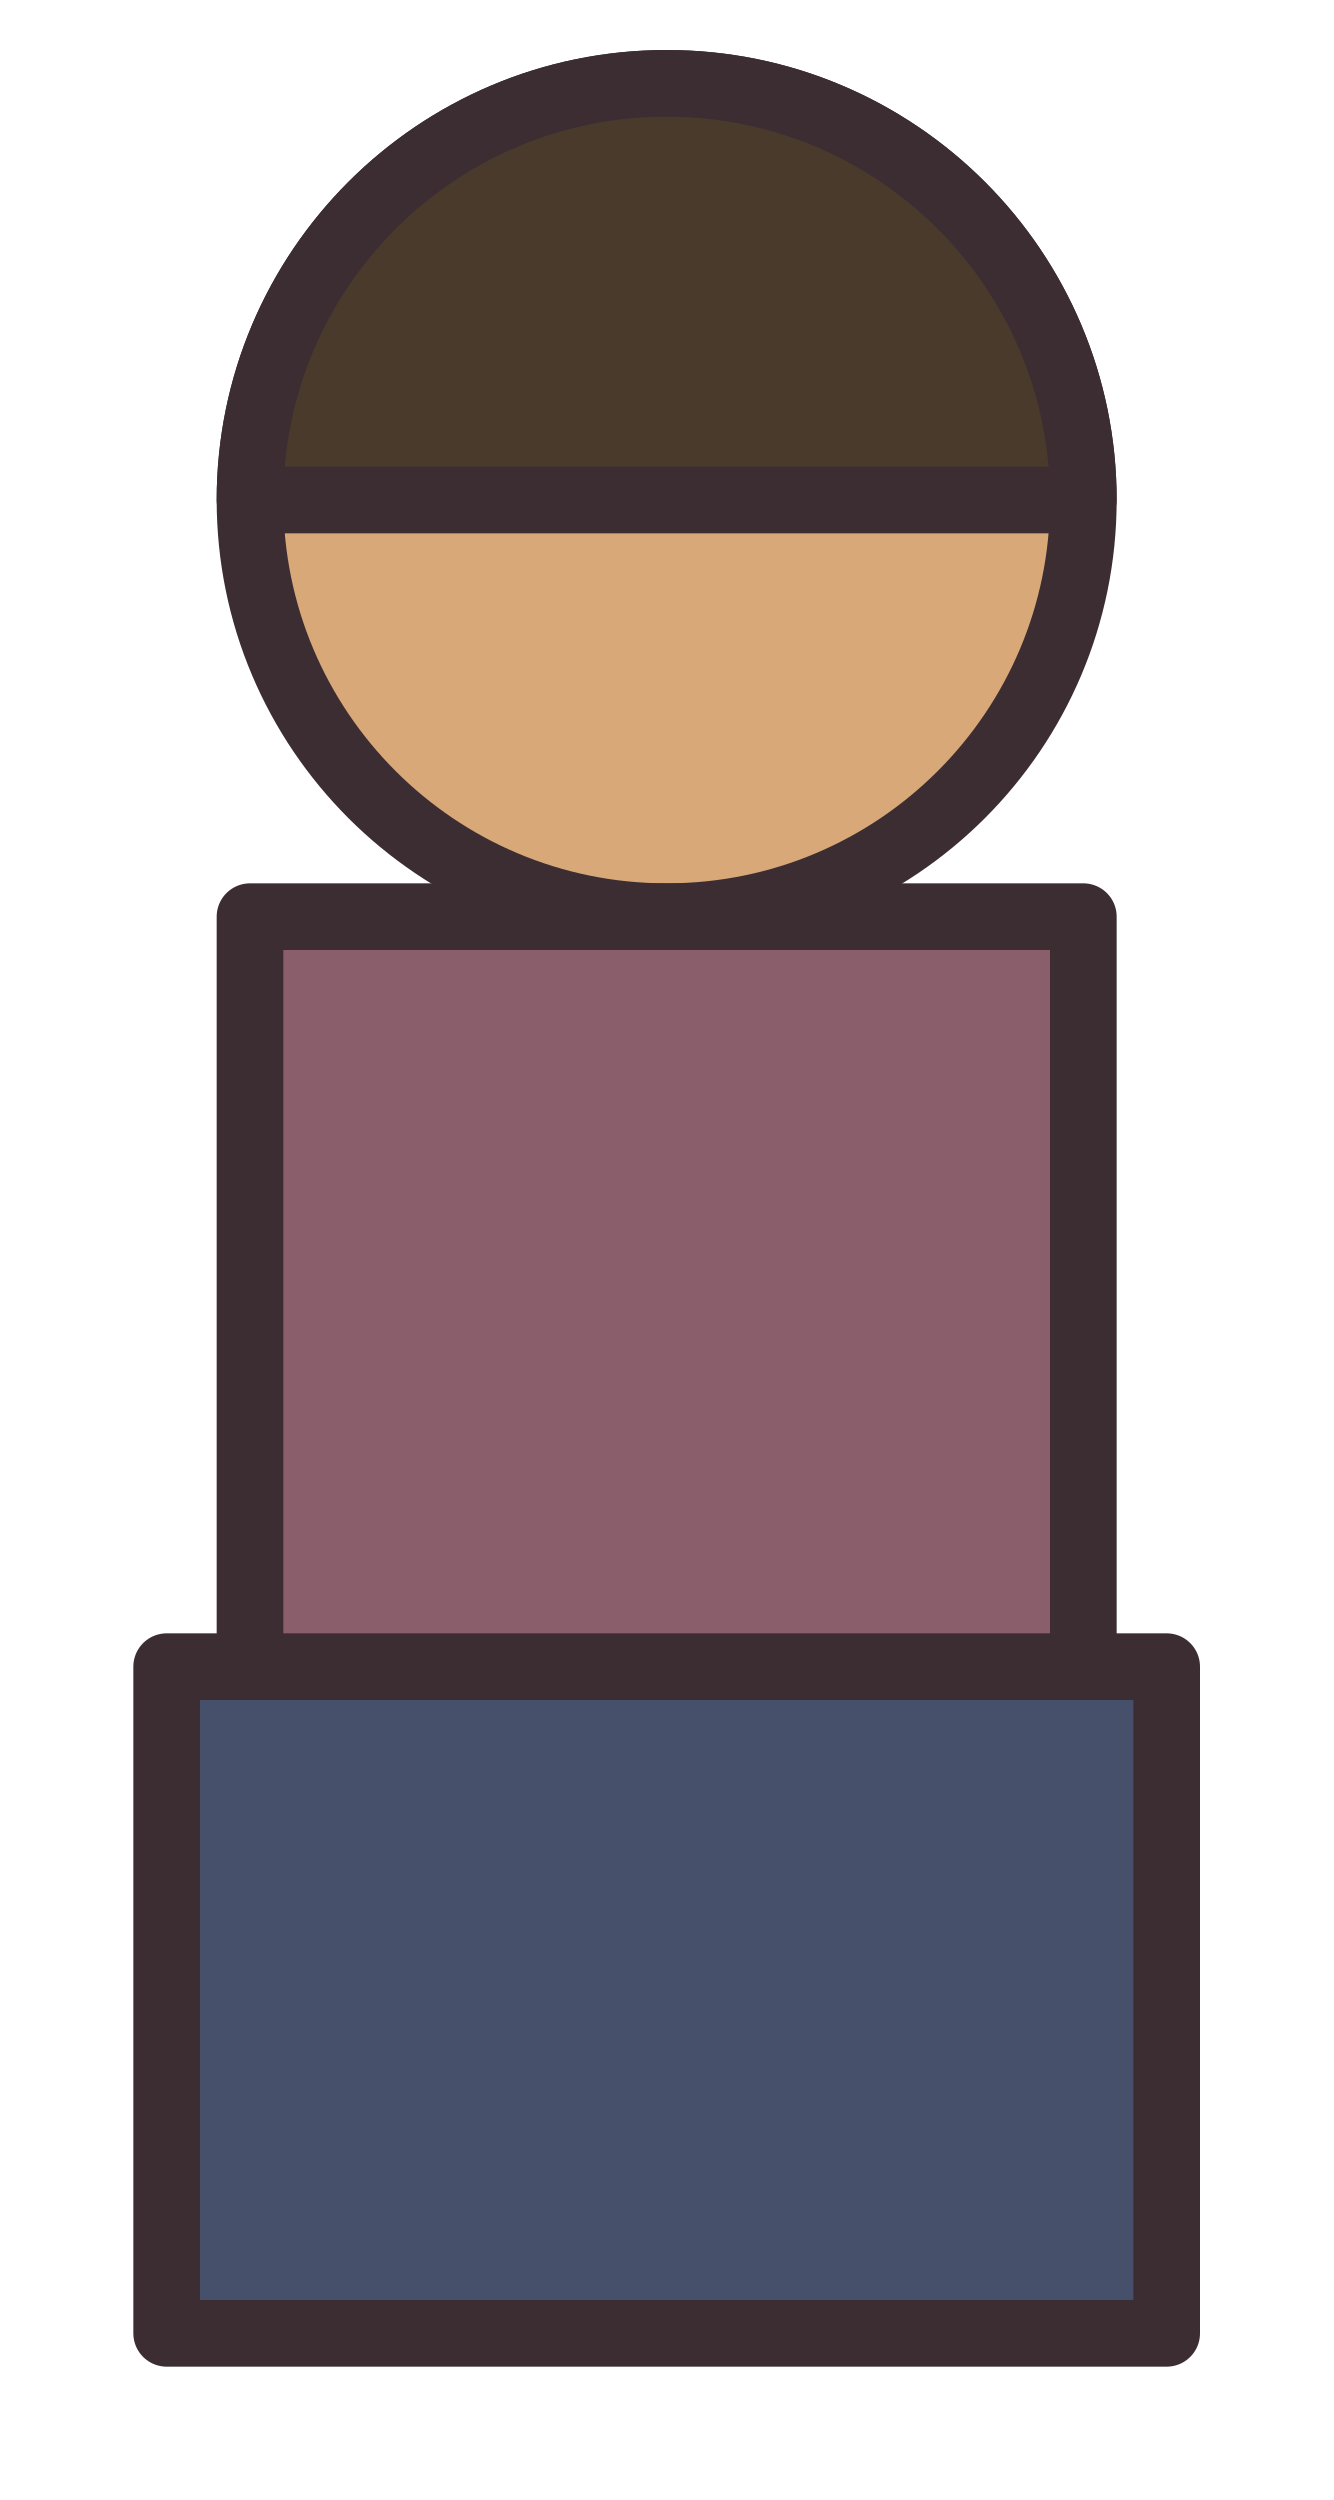
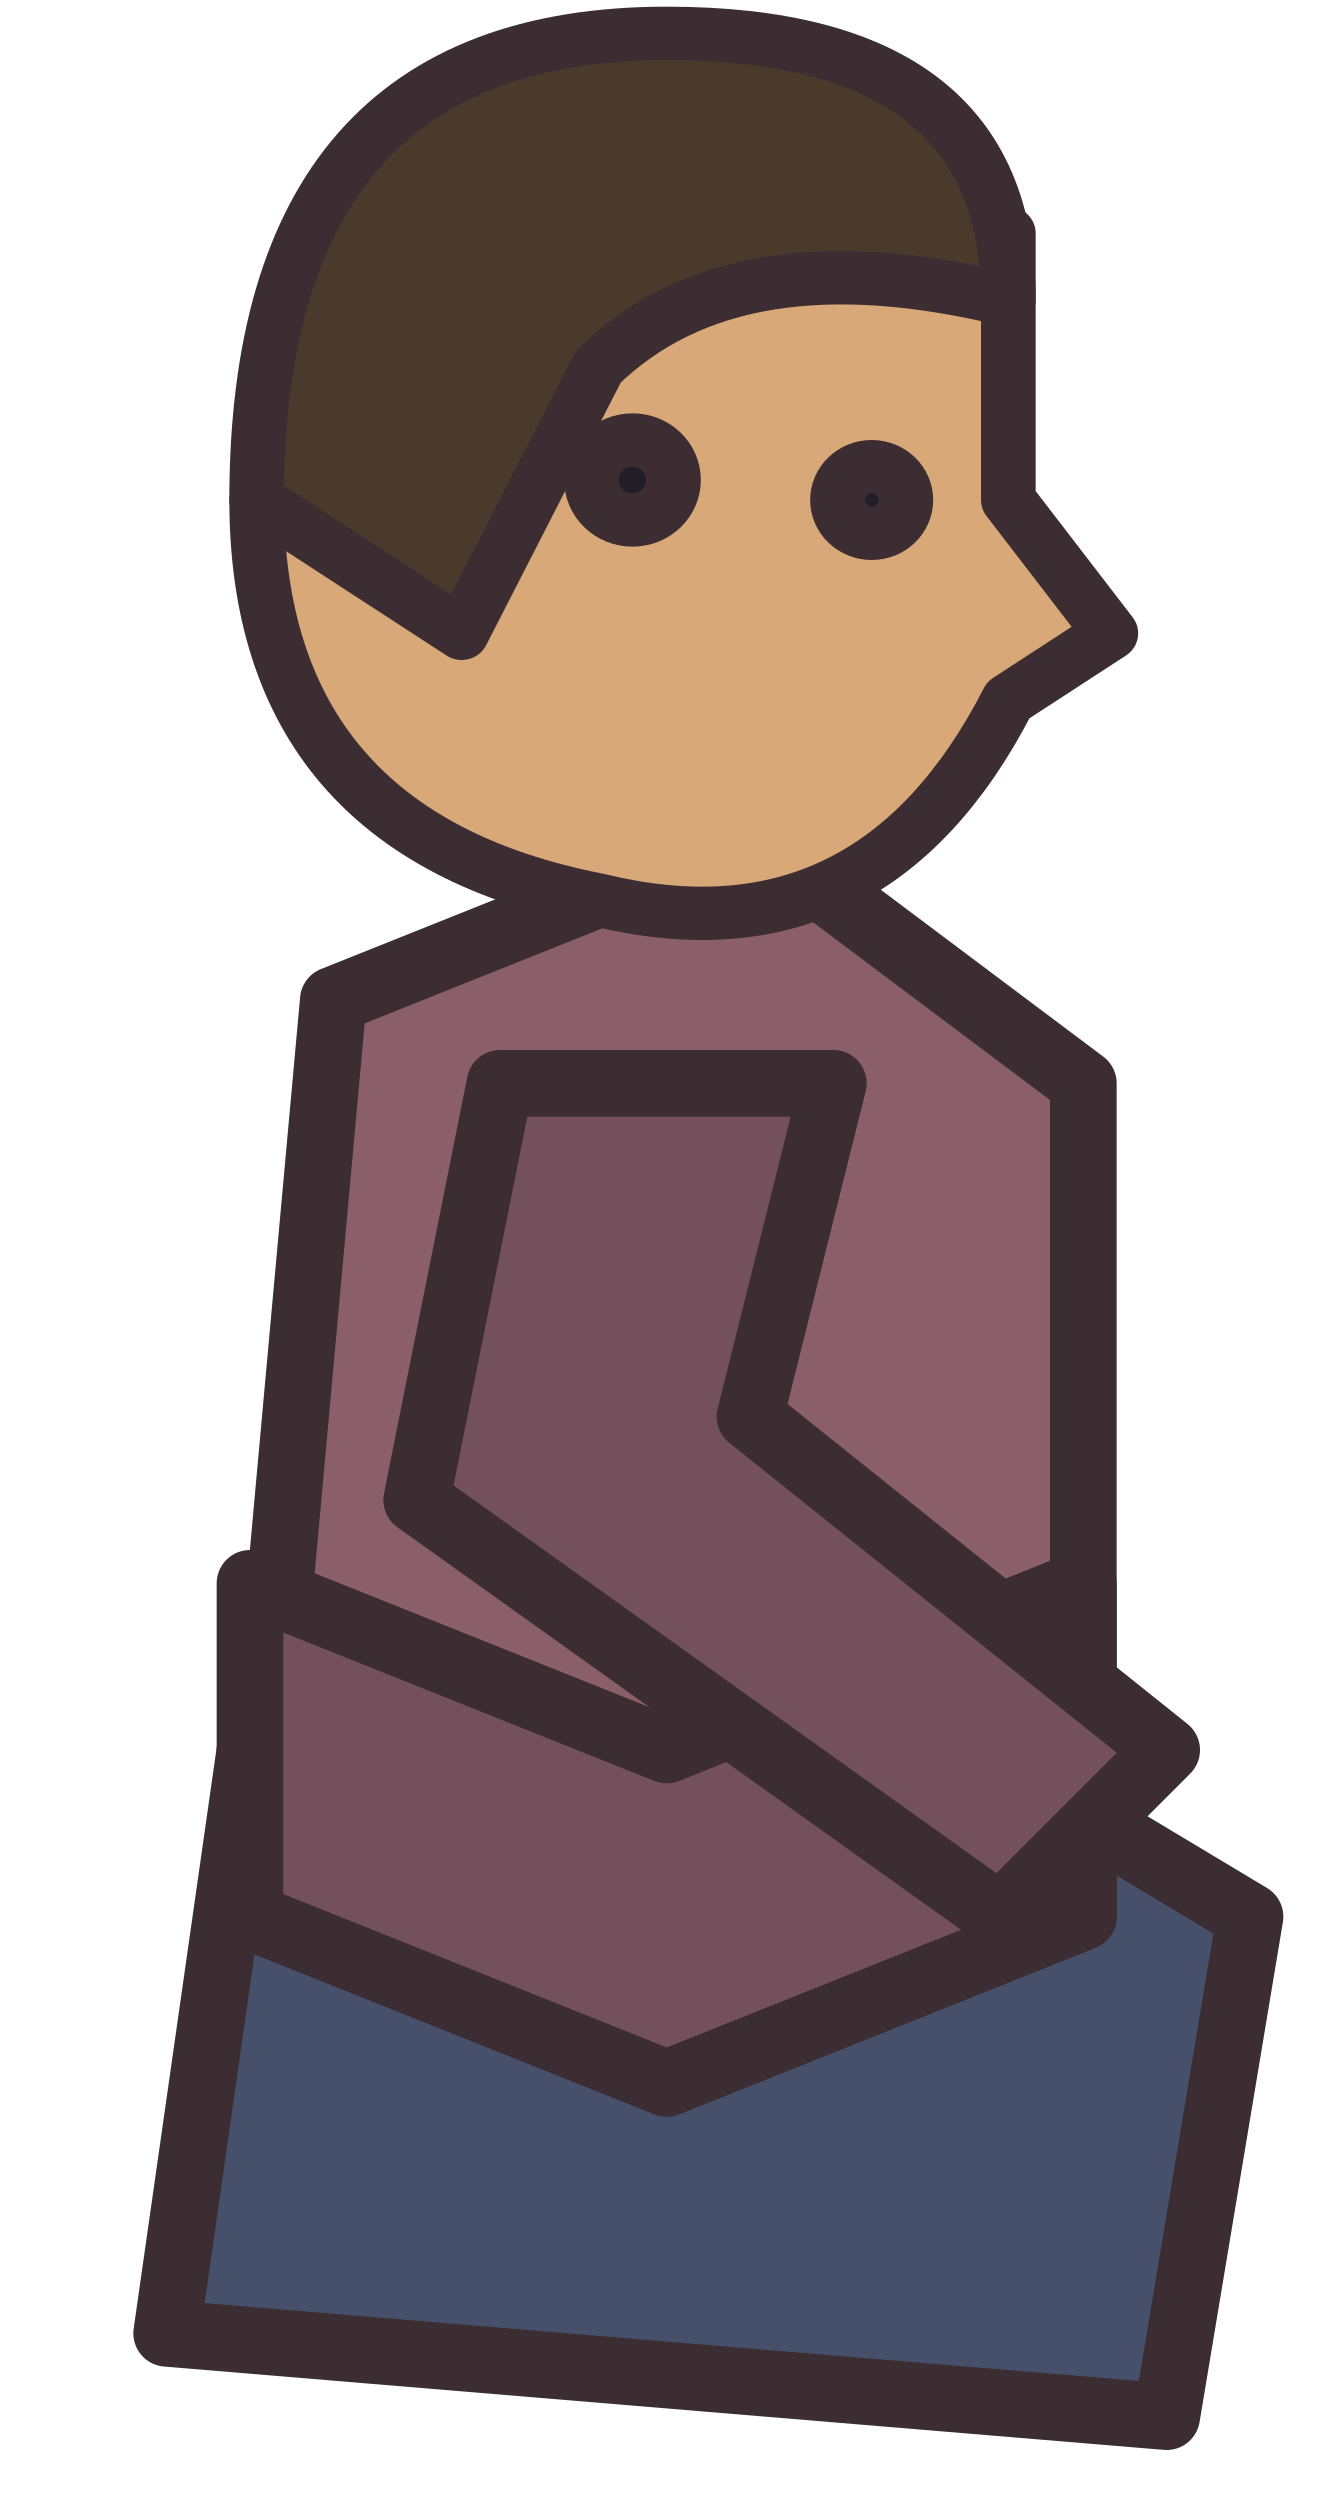
<svg xmlns="http://www.w3.org/2000/svg" width="16" height="30" viewBox="0 0 16 30" shape-rendering="geometricPrecision" stroke="#3b2d32" stroke-width="0.8" stroke-linejoin="round" stroke-linecap="round">
-   <circle cx="8" cy="6" r="5" fill="#d9a878" />
-   <path d="M3 6 A5 5 0 0 1 13 6 Z" fill="#4a3a2c" />
-   <path d="M3 11 L13 11 L13 23 L3 23 Z" fill="#8a5f6b" />
-   <path d="M2 20 L14 20 L14 28 L2 28 Z" fill="#46506b" />
+   <g transform="translate(8 0)">
+     <path d="M-5 21 L2 20 L7 23 L6 29 L-6 28Z" fill="#46506b" />
+   </g>
+   <g transform="translate(8 0)">
+     <path d="M-4 12 L1 10 L5 13 L5 23 L0 25 L-5 23Z" fill="#8a5f6b" />
+     <path d="M-5 19 L0 21 L5 19 L5 23 L0 25 L-5 23Z" fill="#74505c" />
+   </g>
+   <g transform="translate(8 0)">
+     <path d="M-2 13 L-3 18 L4 23 L6 21 L1 17 L2 13Z" fill="#74505c" />
+   </g>
+   <g transform="translate(8 6) scale(.82 .8)">
+     <g transform="translate(0 0)">
+       <path d="M-5 -4 Q0 -8 5 -4 L5 0 L6.5 2 L5 3 Q3 7 -1 6 Q-6 5 -6 0Z" fill="#d9a878" />
+       <path d="M-6 0 Q-6 -7 0 -7 Q5 -7 5 -3 Q1 -4 -1 -2 L-3 2Z" fill="#4a3a2c" />
+       <circle cx="3" cy="0" r="0.5" fill="#221f28" />
+       <circle cx="-0.5" cy="-0.3" r="0.6" fill="#221f28" />
+     </g>
+   </g>
</svg>
